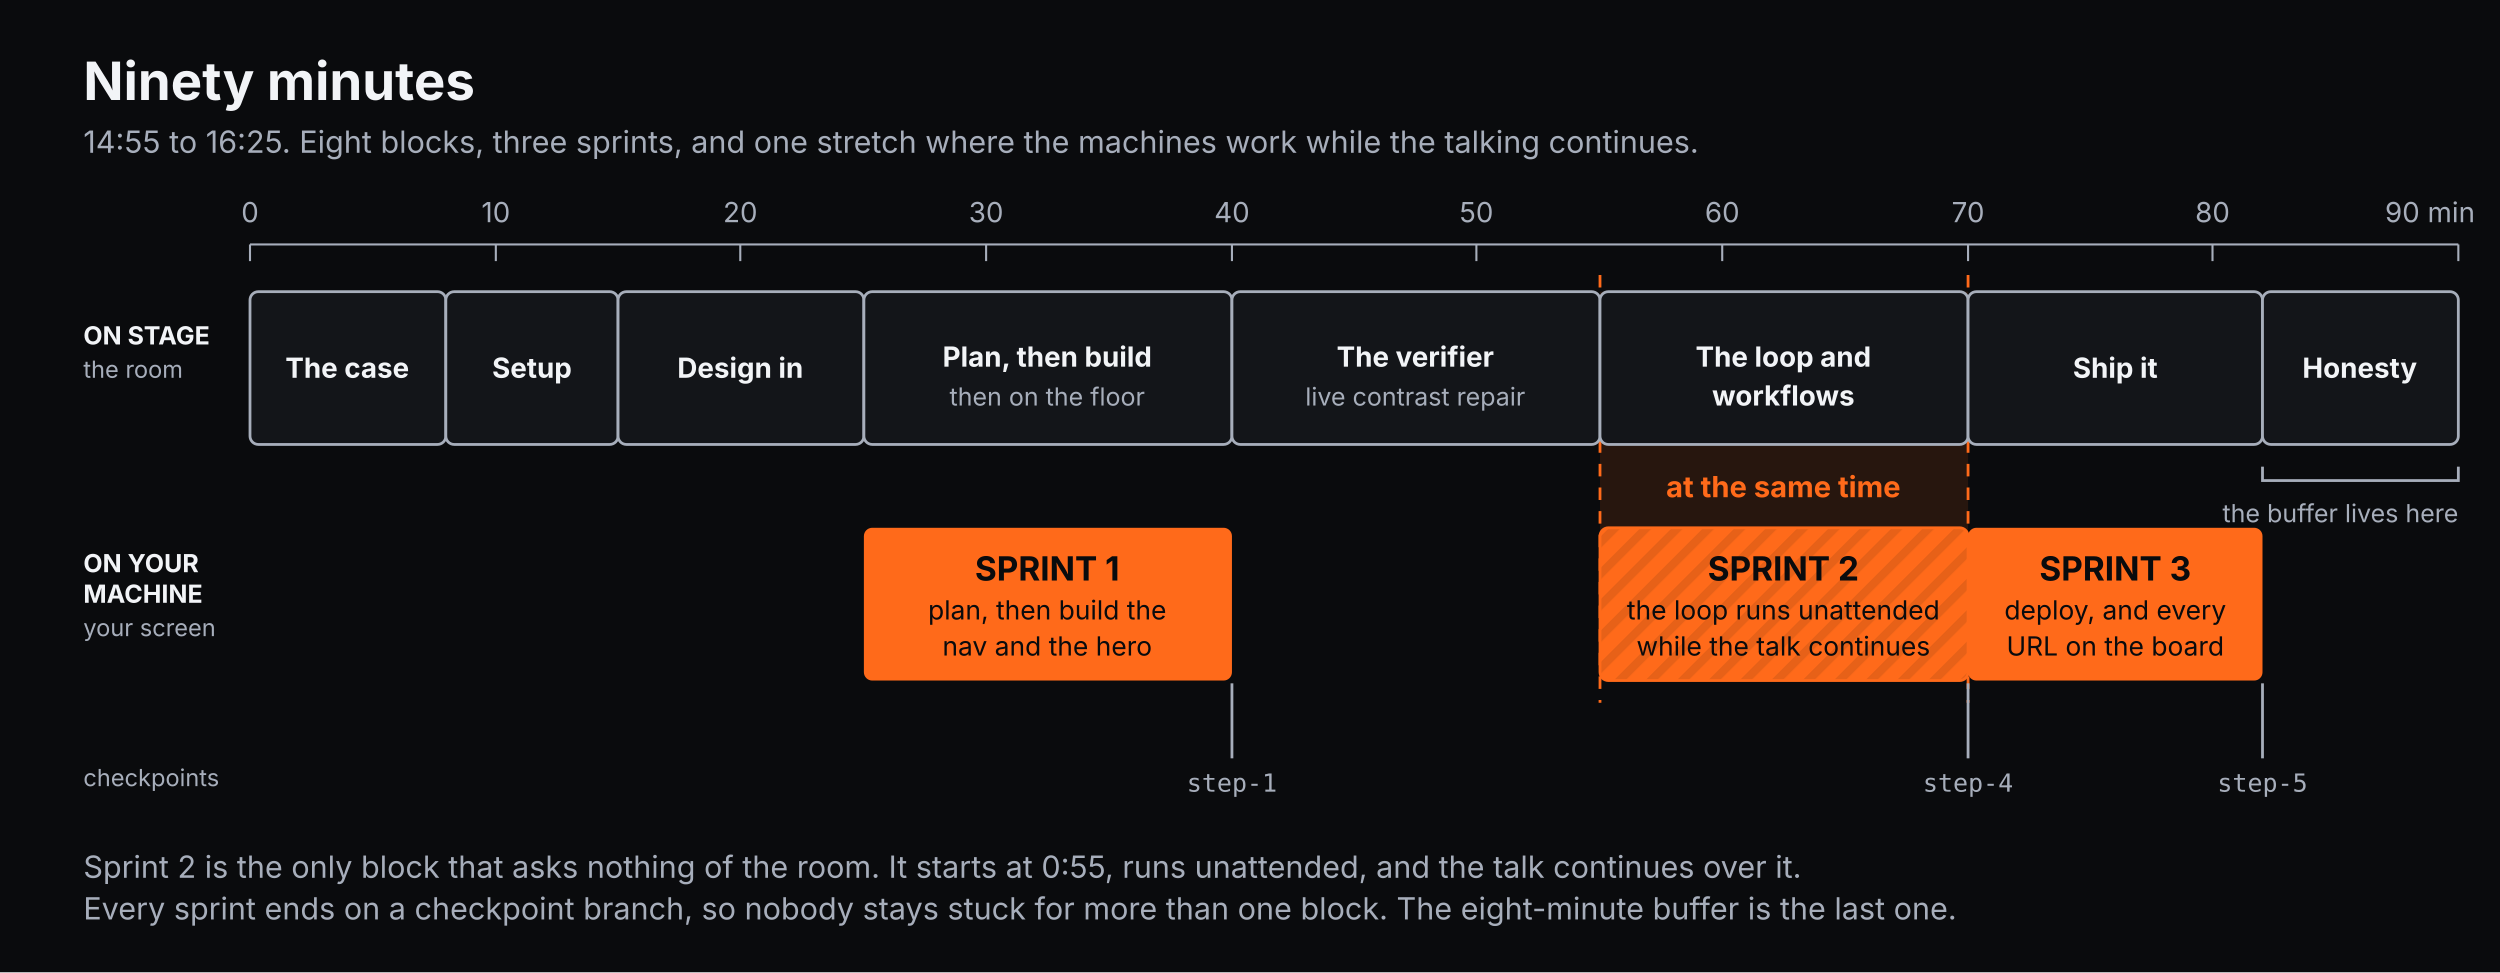
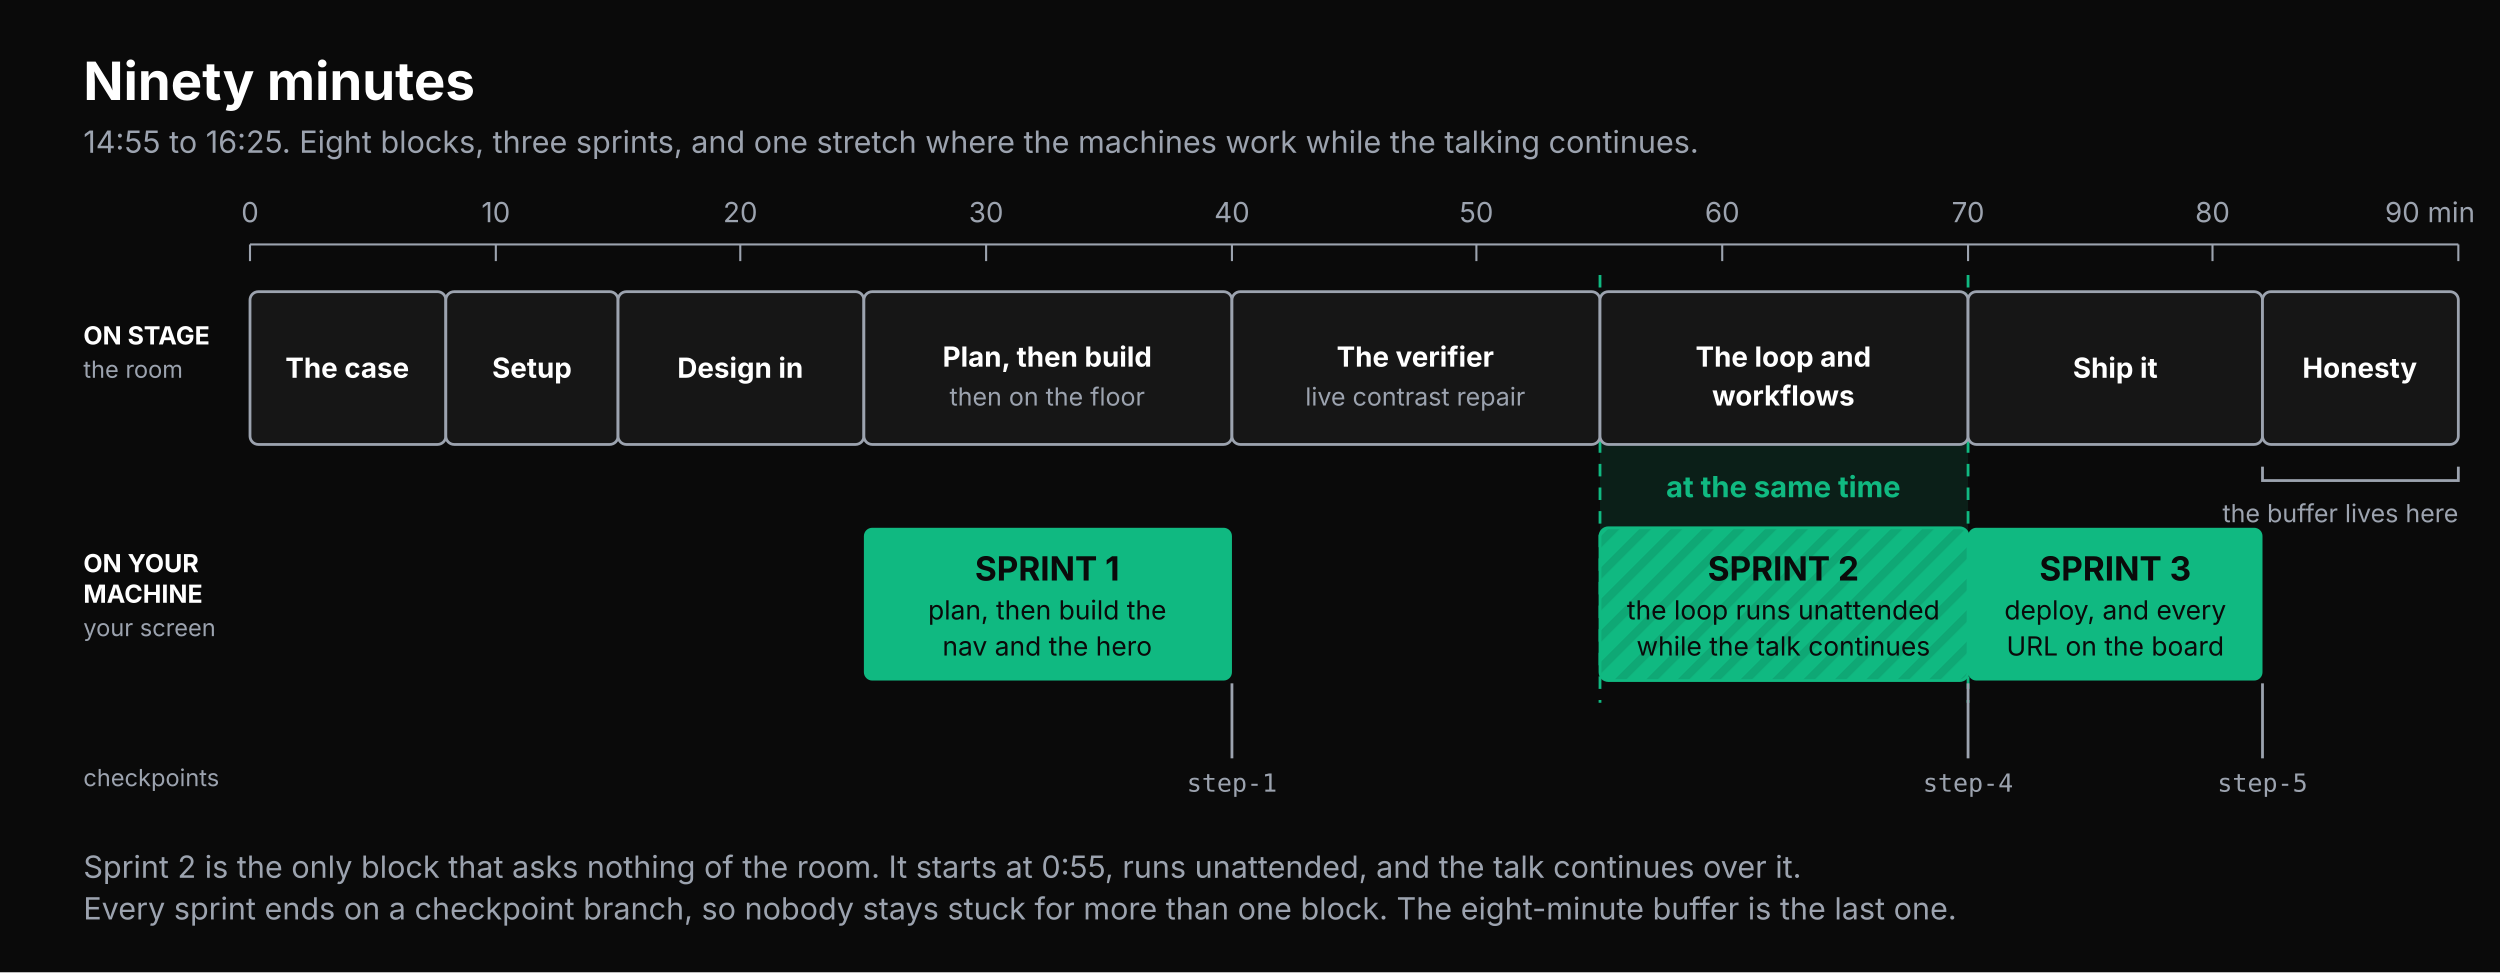
<svg xmlns="http://www.w3.org/2000/svg" viewBox="0 0 1800 700" width="1800" height="700" role="img" aria-labelledby="t06 d06">
  <defs>
    <pattern id="sprint2hatch" width="16" height="16" patternUnits="userSpaceOnUse" patternTransform="rotate(45)">
-       <rect x="0" y="0" width="16" height="16" fill="#FF6A1A" />
-       <rect x="0" y="0" width="6" height="16" fill="#0A0B0D" opacity="0.10" />
+       <rect x="0" y="0" width="16" height="16" fill="#10B981" />
+       <rect x="0" y="0" width="6" height="16" fill="#0A0A0A" opacity="0.10" />
    </pattern>
  </defs>
-   <rect x="0" y="0" width="1800" height="700" fill="#0A0B0D" />
+   <rect x="0" y="0" width="1800" height="700" fill="#0A0A0A" />
  <g font-family="Inter, system-ui, -apple-system, 'Segoe UI', Helvetica, Arial, sans-serif">
-     <text x="60" y="72" font-size="38" font-weight="700" fill="#F2F4F7">Ninety minutes</text>
-     <text x="60" y="110" font-size="22" fill="#A7AEBB">14:55 to 16:25. Eight blocks, three sprints, and one stretch where the machines work while the talking continues.</text>
-     <line x1="180" y1="176" x2="1770" y2="176" stroke="#A7AEBB" stroke-width="1.5" />
-     <g stroke="#A7AEBB" stroke-width="1.5">
+     <text x="60" y="72" font-size="38" font-weight="700" fill="#FFFFFF">Ninety minutes</text>
+     <text x="60" y="110" font-size="22" fill="#9CA3AF">14:55 to 16:25. Eight blocks, three sprints, and one stretch where the machines work while the talking continues.</text>
+     <line x1="180" y1="176" x2="1770" y2="176" stroke="#9CA3AF" stroke-width="1.5" />
+     <g stroke="#9CA3AF" stroke-width="1.5">
      <line x1="180" y1="176" x2="180" y2="188" />
      <line x1="357" y1="176" x2="357" y2="188" />
      <line x1="533" y1="176" x2="533" y2="188" />
      <line x1="710" y1="176" x2="710" y2="188" />
      <line x1="887" y1="176" x2="887" y2="188" />
      <line x1="1063" y1="176" x2="1063" y2="188" />
      <line x1="1240" y1="176" x2="1240" y2="188" />
      <line x1="1417" y1="176" x2="1417" y2="188" />
      <line x1="1593" y1="176" x2="1593" y2="188" />
      <line x1="1770" y1="176" x2="1770" y2="188" />
    </g>
-     <g font-size="20" fill="#A7AEBB" text-anchor="middle">
+     <g font-size="20" fill="#9CA3AF" text-anchor="middle">
      <text x="180" y="160">0</text>
      <text x="357" y="160">10</text>
      <text x="533" y="160">20</text>
      <text x="710" y="160">30</text>
      <text x="887" y="160">40</text>
      <text x="1063" y="160">50</text>
      <text x="1240" y="160">60</text>
      <text x="1417" y="160">70</text>
      <text x="1593" y="160">80</text>
      <text x="1782" y="160" text-anchor="end">90 min</text>
    </g>
-     <rect x="1152" y="210" width="265" height="280" fill="#FF6A1A" opacity="0.12" />
-     <g stroke="#FF6A1A" stroke-width="2" stroke-dasharray="9 8">
+     <rect x="1152" y="210" width="265" height="280" fill="#10B981" opacity="0.12" />
+     <g stroke="#10B981" stroke-width="2" stroke-dasharray="9 8">
      <line x1="1152" y1="198" x2="1152" y2="506" />
      <line x1="1417" y1="198" x2="1417" y2="506" />
    </g>
-     <text x="60" y="248" font-size="18" font-weight="700" fill="#F2F4F7">ON STAGE</text>
-     <text x="60" y="272" font-size="17" fill="#A7AEBB">the room</text>
-     <text x="60" y="412" font-size="18" font-weight="700" fill="#F2F4F7">ON YOUR</text>
-     <text x="60" y="434" font-size="18" font-weight="700" fill="#F2F4F7">MACHINE</text>
-     <text x="60" y="458" font-size="17" fill="#A7AEBB">your screen</text>
+     <text x="60" y="248" font-size="18" font-weight="700" fill="#FFFFFF">ON STAGE</text>
+     <text x="60" y="272" font-size="17" fill="#9CA3AF">the room</text>
+     <text x="60" y="412" font-size="18" font-weight="700" fill="#FFFFFF">ON YOUR</text>
+     <text x="60" y="434" font-size="18" font-weight="700" fill="#FFFFFF">MACHINE</text>
+     <text x="60" y="458" font-size="17" fill="#9CA3AF">your screen</text>
    <g>
-       <rect x="180" y="210" width="141" height="110" rx="6" fill="#131519" stroke="#A7AEBB" stroke-width="2" />
-       <text x="250" y="272" font-size="20" font-weight="700" fill="#F2F4F7" text-anchor="middle">The case</text>
-       <rect x="321" y="210" width="124" height="110" rx="6" fill="#131519" stroke="#A7AEBB" stroke-width="2" />
-       <text x="383" y="272" font-size="20" font-weight="700" fill="#F2F4F7" text-anchor="middle">Setup</text>
-       <rect x="445" y="210" width="177" height="110" rx="6" fill="#131519" stroke="#A7AEBB" stroke-width="2" />
-       <text x="533" y="272" font-size="20" font-weight="700" fill="#F2F4F7" text-anchor="middle">Design in</text>
-       <rect x="622" y="210" width="265" height="110" rx="6" fill="#131519" stroke="#A7AEBB" stroke-width="2" />
-       <text x="754" y="264" font-size="20" font-weight="700" fill="#F2F4F7" text-anchor="middle">Plan, then build</text>
-       <text x="754" y="292" font-size="18" fill="#A7AEBB" text-anchor="middle">then on the floor</text>
-       <rect x="887" y="210" width="265" height="110" rx="6" fill="#131519" stroke="#A7AEBB" stroke-width="2" />
-       <text x="1019" y="264" font-size="20" font-weight="700" fill="#F2F4F7" text-anchor="middle">The verifier</text>
-       <text x="1019" y="292" font-size="18" fill="#A7AEBB" text-anchor="middle">live contrast repair</text>
-       <rect x="1152" y="210" width="265" height="110" rx="6" fill="#131519" stroke="#A7AEBB" stroke-width="2" />
-       <text x="1284" y="264" font-size="20" font-weight="700" fill="#F2F4F7" text-anchor="middle">The loop and</text>
-       <text x="1284" y="292" font-size="20" font-weight="700" fill="#F2F4F7" text-anchor="middle">workflows</text>
-       <rect x="1417" y="210" width="212" height="110" rx="6" fill="#131519" stroke="#A7AEBB" stroke-width="2" />
-       <text x="1523" y="272" font-size="20" font-weight="700" fill="#F2F4F7" text-anchor="middle">Ship it</text>
-       <rect x="1629" y="210" width="141" height="110" rx="6" fill="#131519" stroke="#A7AEBB" stroke-width="2" />
-       <text x="1699" y="272" font-size="20" font-weight="700" fill="#F2F4F7" text-anchor="middle">Honesty</text>
+       <rect x="180" y="210" width="141" height="110" rx="6" fill="#161616" stroke="#9CA3AF" stroke-width="2" />
+       <text x="250" y="272" font-size="20" font-weight="700" fill="#FFFFFF" text-anchor="middle">The case</text>
+       <rect x="321" y="210" width="124" height="110" rx="6" fill="#161616" stroke="#9CA3AF" stroke-width="2" />
+       <text x="383" y="272" font-size="20" font-weight="700" fill="#FFFFFF" text-anchor="middle">Setup</text>
+       <rect x="445" y="210" width="177" height="110" rx="6" fill="#161616" stroke="#9CA3AF" stroke-width="2" />
+       <text x="533" y="272" font-size="20" font-weight="700" fill="#FFFFFF" text-anchor="middle">Design in</text>
+       <rect x="622" y="210" width="265" height="110" rx="6" fill="#161616" stroke="#9CA3AF" stroke-width="2" />
+       <text x="754" y="264" font-size="20" font-weight="700" fill="#FFFFFF" text-anchor="middle">Plan, then build</text>
+       <text x="754" y="292" font-size="18" fill="#9CA3AF" text-anchor="middle">then on the floor</text>
+       <rect x="887" y="210" width="265" height="110" rx="6" fill="#161616" stroke="#9CA3AF" stroke-width="2" />
+       <text x="1019" y="264" font-size="20" font-weight="700" fill="#FFFFFF" text-anchor="middle">The verifier</text>
+       <text x="1019" y="292" font-size="18" fill="#9CA3AF" text-anchor="middle">live contrast repair</text>
+       <rect x="1152" y="210" width="265" height="110" rx="6" fill="#161616" stroke="#9CA3AF" stroke-width="2" />
+       <text x="1284" y="264" font-size="20" font-weight="700" fill="#FFFFFF" text-anchor="middle">The loop and</text>
+       <text x="1284" y="292" font-size="20" font-weight="700" fill="#FFFFFF" text-anchor="middle">workflows</text>
+       <rect x="1417" y="210" width="212" height="110" rx="6" fill="#161616" stroke="#9CA3AF" stroke-width="2" />
+       <text x="1523" y="272" font-size="20" font-weight="700" fill="#FFFFFF" text-anchor="middle">Ship it</text>
+       <rect x="1629" y="210" width="141" height="110" rx="6" fill="#161616" stroke="#9CA3AF" stroke-width="2" />
+       <text x="1699" y="272" font-size="20" font-weight="700" fill="#FFFFFF" text-anchor="middle">Honesty</text>
    </g>
-     <text x="1284" y="358" font-size="21" font-weight="700" fill="#FF6A1A" text-anchor="middle">at the same time</text>
+     <text x="1284" y="358" font-size="21" font-weight="700" fill="#10B981" text-anchor="middle">at the same time</text>
    <g>
-       <rect x="622" y="380" width="265" height="110" rx="6" fill="#FF6A1A" />
-       <text x="754" y="418" font-size="24" font-weight="700" fill="#0A0B0D" text-anchor="middle">SPRINT 1</text>
-       <text x="754" y="446" font-size="19" fill="#0A0B0D" text-anchor="middle">plan, then build the</text>
-       <text x="754" y="472" font-size="19" fill="#0A0B0D" text-anchor="middle">nav and the hero</text>
+       <rect x="622" y="380" width="265" height="110" rx="6" fill="#10B981" />
+       <text x="754" y="418" font-size="24" font-weight="700" fill="#0A0A0A" text-anchor="middle">SPRINT 1</text>
+       <text x="754" y="446" font-size="19" fill="#0A0A0A" text-anchor="middle">plan, then build the</text>
+       <text x="754" y="472" font-size="19" fill="#0A0A0A" text-anchor="middle">nav and the hero</text>
      <rect x="1152" y="380" width="265" height="110" rx="6" fill="url(#sprint2hatch)" />
-       <rect x="1152" y="380" width="265" height="110" rx="6" fill="none" stroke="#FF6A1A" stroke-width="2" />
-       <text x="1284" y="418" font-size="24" font-weight="700" fill="#0A0B0D" text-anchor="middle">SPRINT 2</text>
-       <text x="1284" y="446" font-size="19" fill="#0A0B0D" text-anchor="middle">the loop runs unattended</text>
-       <text x="1284" y="472" font-size="19" fill="#0A0B0D" text-anchor="middle">while the talk continues</text>
-       <rect x="1417" y="380" width="212" height="110" rx="6" fill="#FF6A1A" />
-       <text x="1523" y="418" font-size="24" font-weight="700" fill="#0A0B0D" text-anchor="middle">SPRINT 3</text>
-       <text x="1523" y="446" font-size="19" fill="#0A0B0D" text-anchor="middle">deploy, and every</text>
-       <text x="1523" y="472" font-size="19" fill="#0A0B0D" text-anchor="middle">URL on the board</text>
+       <rect x="1152" y="380" width="265" height="110" rx="6" fill="none" stroke="#10B981" stroke-width="2" />
+       <text x="1284" y="418" font-size="24" font-weight="700" fill="#0A0A0A" text-anchor="middle">SPRINT 2</text>
+       <text x="1284" y="446" font-size="19" fill="#0A0A0A" text-anchor="middle">the loop runs unattended</text>
+       <text x="1284" y="472" font-size="19" fill="#0A0A0A" text-anchor="middle">while the talk continues</text>
+       <rect x="1417" y="380" width="212" height="110" rx="6" fill="#10B981" />
+       <text x="1523" y="418" font-size="24" font-weight="700" fill="#0A0A0A" text-anchor="middle">SPRINT 3</text>
+       <text x="1523" y="446" font-size="19" fill="#0A0A0A" text-anchor="middle">deploy, and every</text>
+       <text x="1523" y="472" font-size="19" fill="#0A0A0A" text-anchor="middle">URL on the board</text>
    </g>
-     <text x="60" y="566" font-size="17" fill="#A7AEBB">checkpoints</text>
-     <g stroke="#A7AEBB" stroke-width="2">
+     <text x="60" y="566" font-size="17" fill="#9CA3AF">checkpoints</text>
+     <g stroke="#9CA3AF" stroke-width="2">
      <line x1="887" y1="492" x2="887" y2="546" />
      <line x1="1417" y1="492" x2="1417" y2="546" />
      <line x1="1629" y1="492" x2="1629" y2="546" />
    </g>
-     <g font-size="18" fill="#A7AEBB" text-anchor="middle" font-family="'JetBrains Mono', ui-monospace, SFMono-Regular, Menlo, Consolas, monospace">
+     <g font-size="18" fill="#9CA3AF" text-anchor="middle" font-family="'JetBrains Mono', ui-monospace, SFMono-Regular, Menlo, Consolas, monospace">
      <text x="887" y="570">step-1</text>
      <text x="1417" y="570">step-4</text>
      <text x="1629" y="570">step-5</text>
    </g>
-     <path d="M1629 336 v10 h141 v-10" fill="none" stroke="#A7AEBB" stroke-width="2" />
-     <text x="1770" y="376" font-size="18" fill="#A7AEBB" text-anchor="end">the buffer lives here</text>
-     <text x="60" y="632" font-size="22" fill="#A7AEBB">Sprint 2 is the only block that asks nothing of the room. It starts at 0:55, runs unattended, and the talk continues over it.</text>
-     <text x="60" y="662" font-size="22" fill="#A7AEBB">Every sprint ends on a checkpoint branch, so nobody stays stuck for more than one block. The eight-minute buffer is the last one.</text>
+     <path d="M1629 336 v10 h141 v-10" fill="none" stroke="#9CA3AF" stroke-width="2" />
+     <text x="1770" y="376" font-size="18" fill="#9CA3AF" text-anchor="end">the buffer lives here</text>
+     <text x="60" y="632" font-size="22" fill="#9CA3AF">Sprint 2 is the only block that asks nothing of the room. It starts at 0:55, runs unattended, and the talk continues over it.</text>
+     <text x="60" y="662" font-size="22" fill="#9CA3AF">Every sprint ends on a checkpoint branch, so nobody stays stuck for more than one block. The eight-minute buffer is the last one.</text>
  </g>
</svg>
